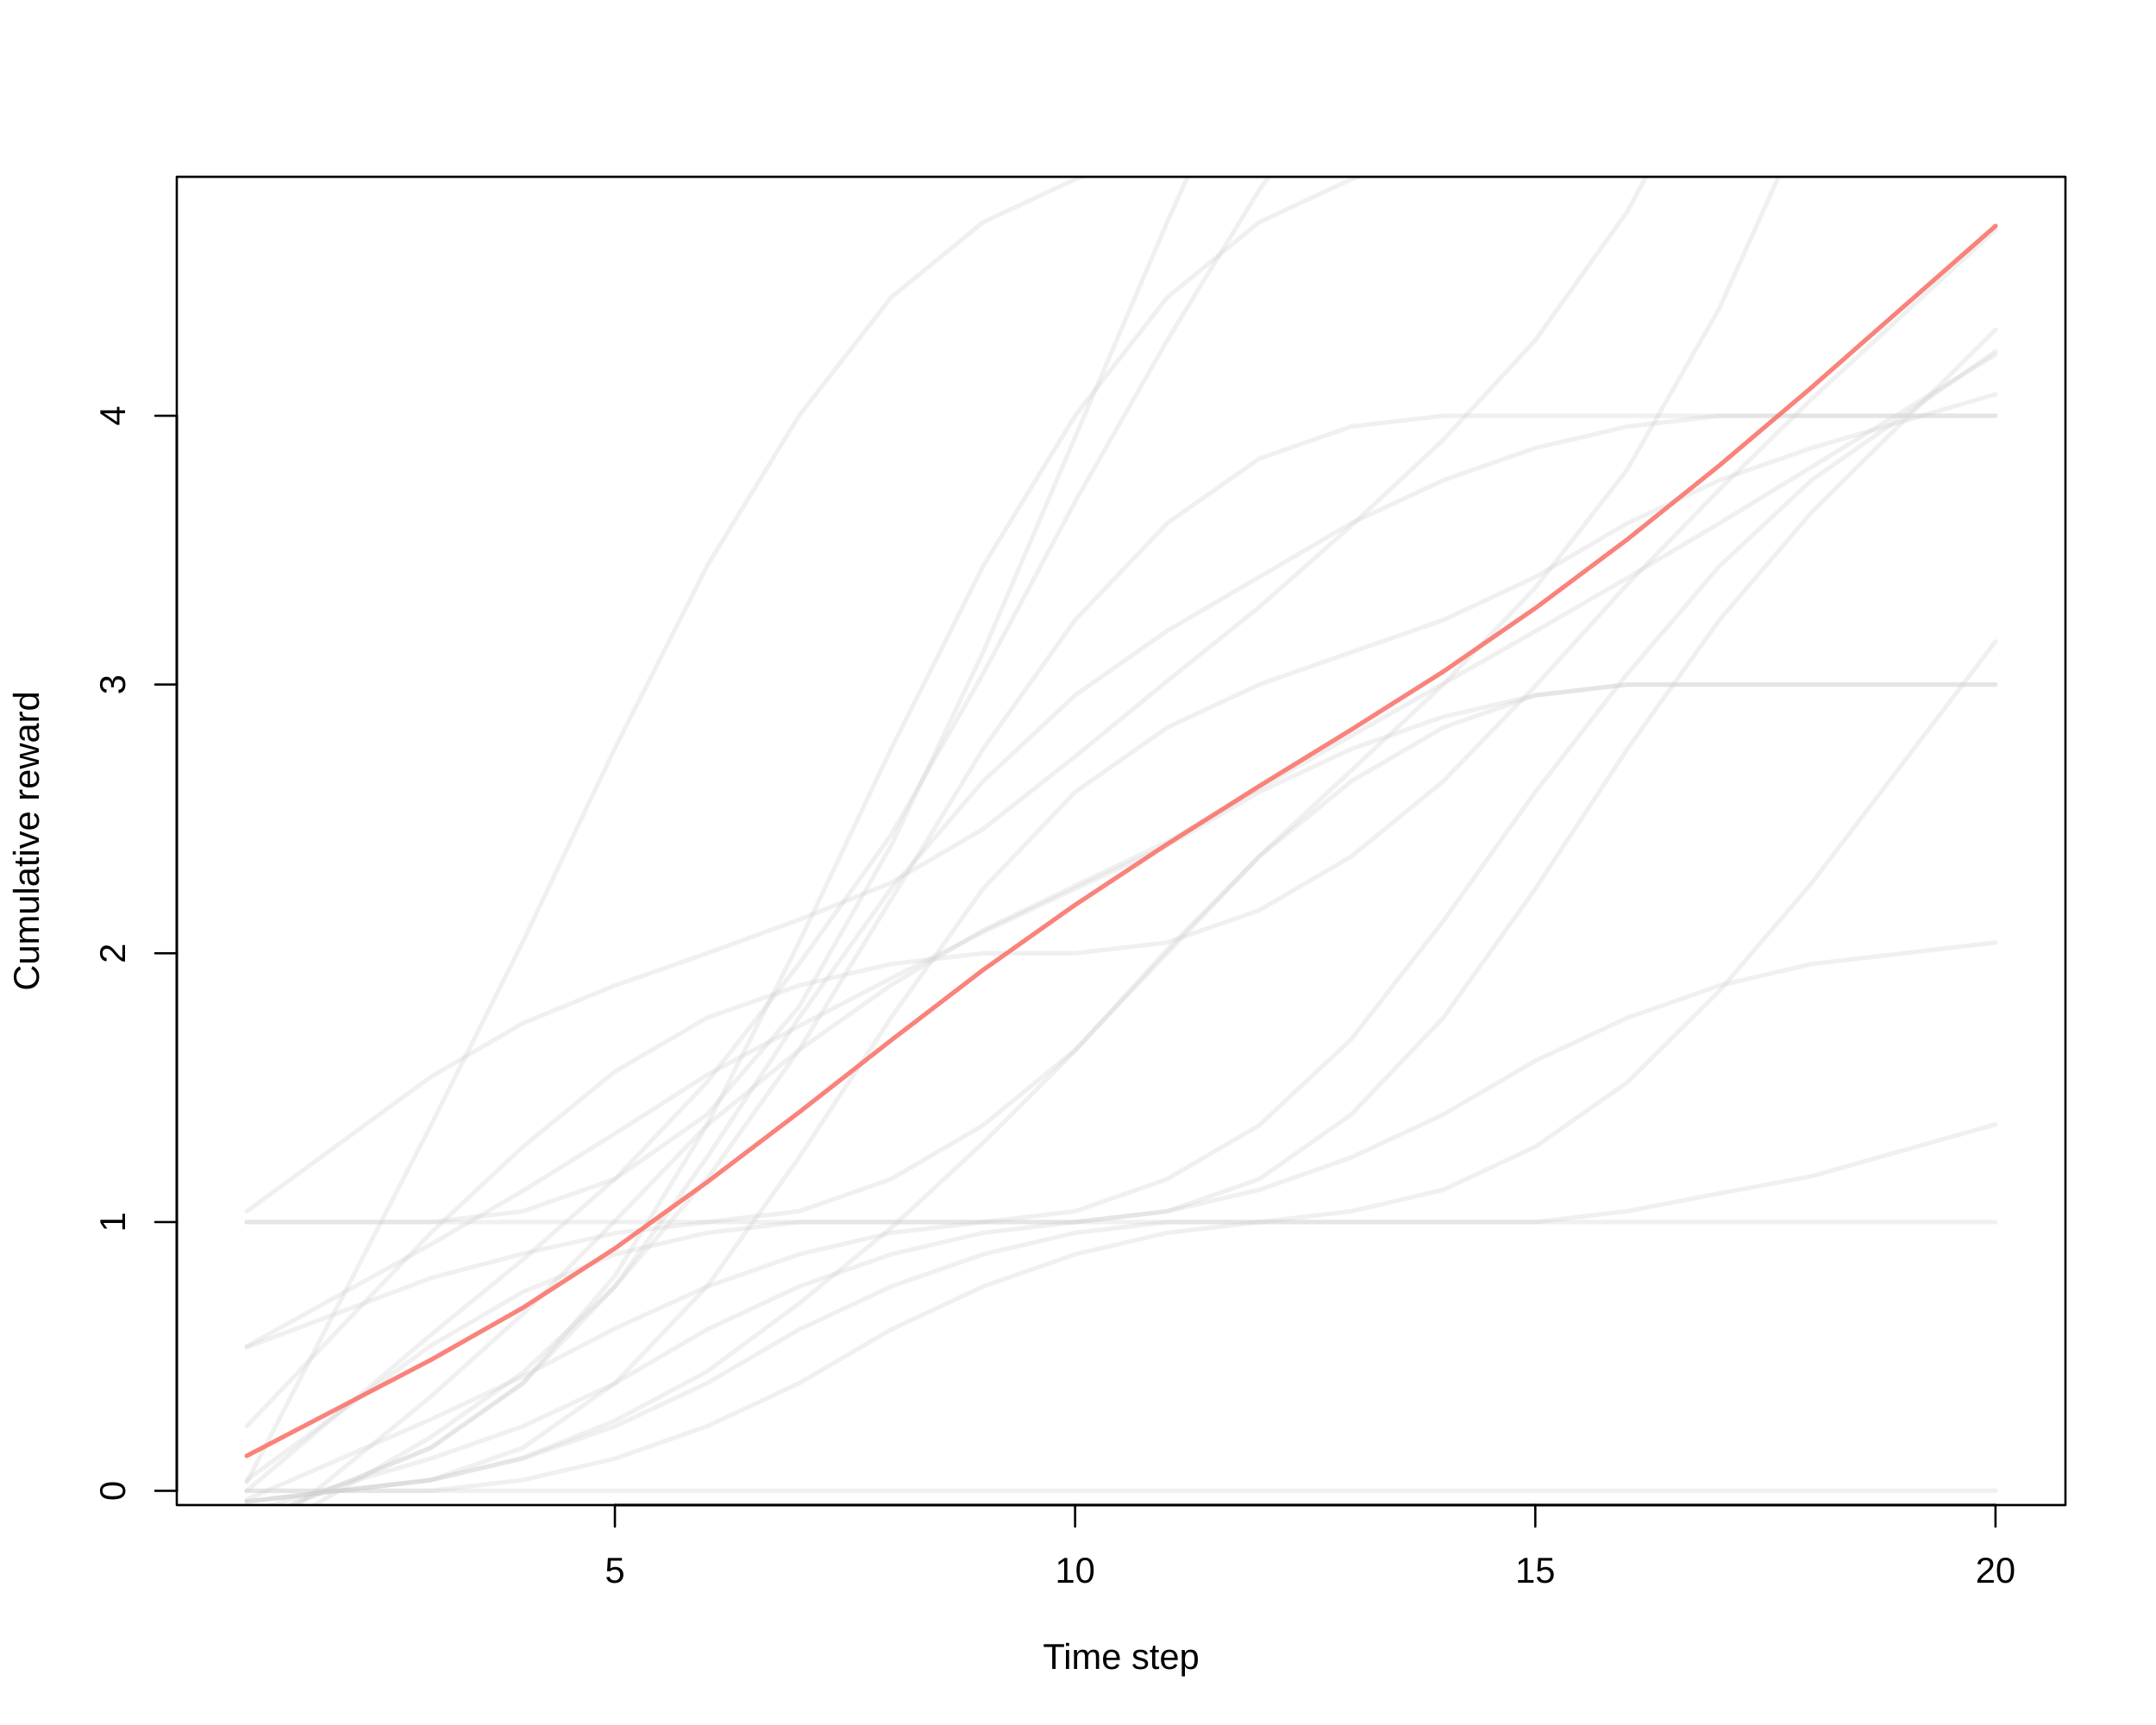
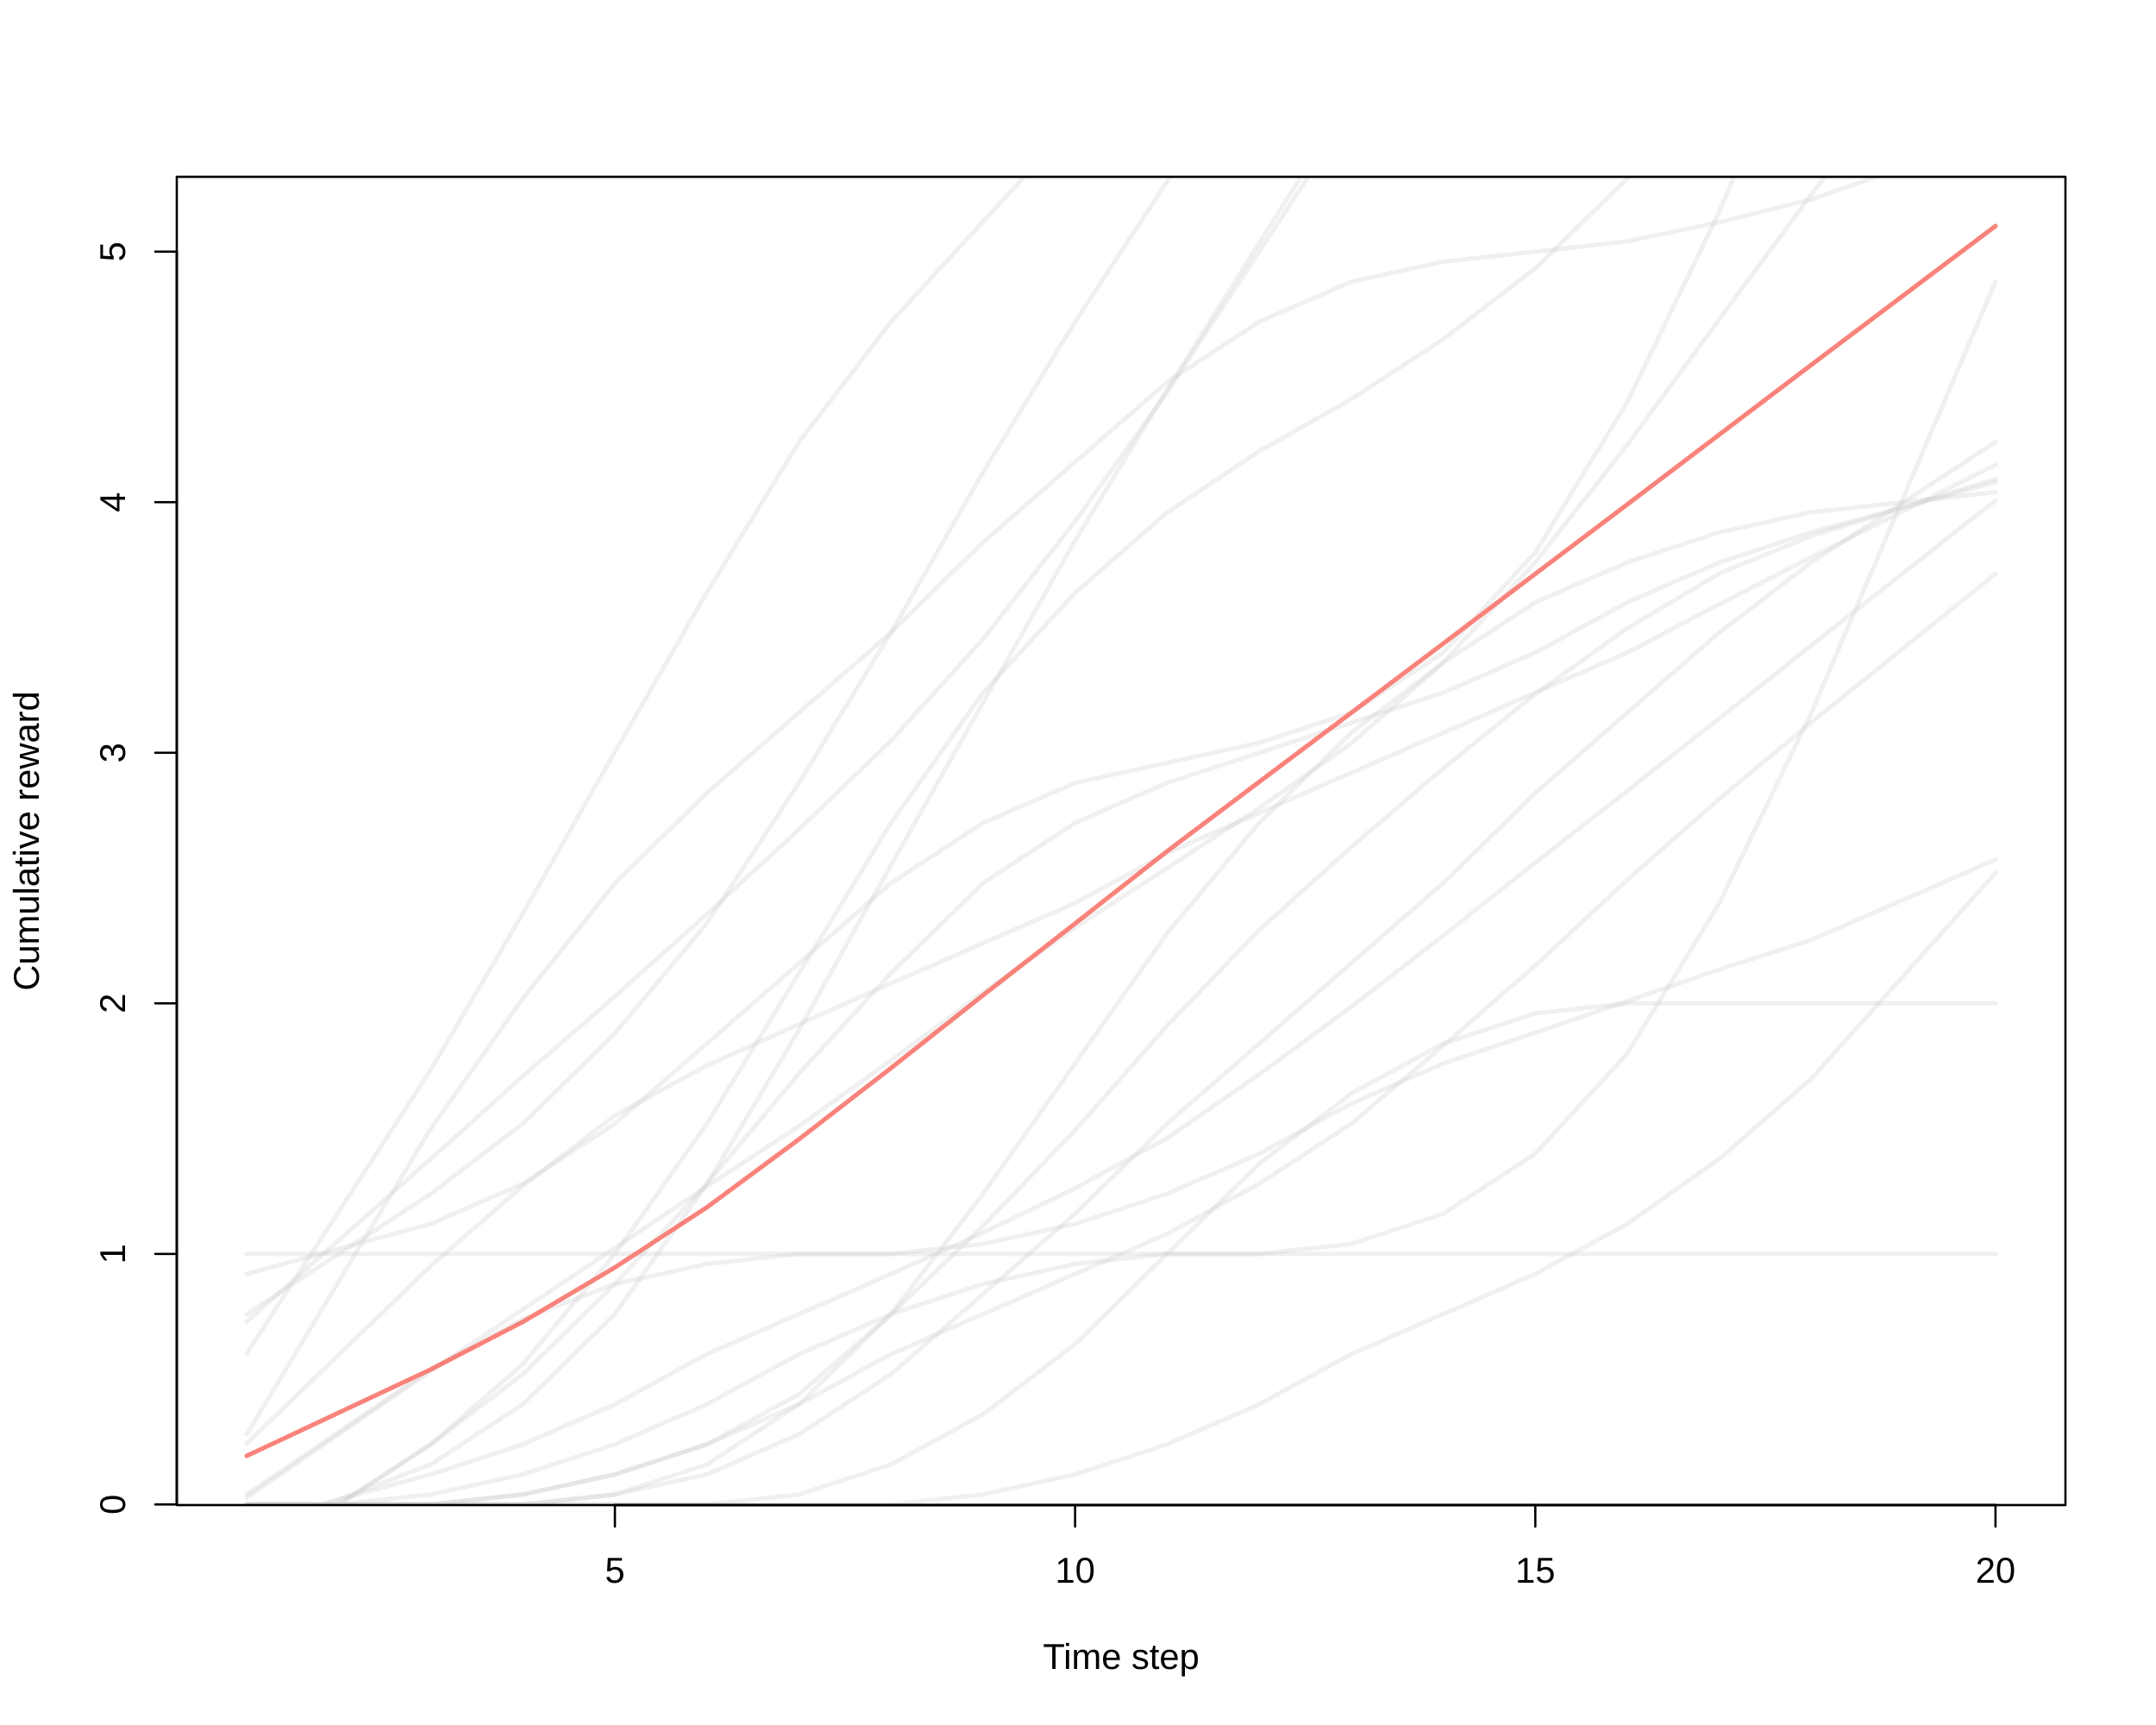
<svg xmlns="http://www.w3.org/2000/svg" viewBox="0 0 720.00 576.00">
  <defs>
    <style type="text/css">
    line, polyline, polygon, path, rect, circle {
      fill: none;
      stroke: #000000;
      stroke-linecap: round;
      stroke-linejoin: round;
      stroke-miterlimit: 10.00;
    }
  </style>
  </defs>
  <rect width="100%" height="100%" style="stroke: none; fill: #FFFFFF;" />
  <defs>
    <clipPath id="cpNTkuMDR8Njg5Ljc2fDUwMi41Nnw1OS4wNA==">
      <rect x="59.04" y="59.04" width="630.72" height="443.52" />
    </clipPath>
  </defs>
-   <polyline points="82.40,476.26 113.14,443.95 143.87,411.65 174.61,382.93 205.35,357.80 236.08,339.85 266.82,329.08 297.56,321.90 328.29,318.31 359.03,318.31 389.77,314.72 420.51,303.95 451.24,286.01 481.98,260.86 512.72,229.08 543.45,195.12 574.19,163.46 604.93,133.28 635.66,104.97 666.40,76.66 " style="stroke-width: 1.50; stroke: #CCCCCC; stroke-opacity: 0.30;" clip-path="url(#cpNTkuMDR8Njg5Ljc2fDUwMi41Nnw1OS4wNA==)" />
-   <polyline points="82.40,515.75 113.14,497.80 143.87,479.85 174.61,458.31 205.35,429.59 236.08,393.70 266.82,350.62 297.56,300.36 328.29,250.11 359.03,207.03 389.77,174.72 420.51,153.18 451.24,142.42 481.98,138.83 512.72,138.83 543.45,138.83 574.19,138.83 604.93,138.83 635.66,138.83 666.40,138.83 " style="stroke-width: 1.50; stroke: #CCCCCC; stroke-opacity: 0.30;" clip-path="url(#cpNTkuMDR8Njg5Ljc2fDUwMi41Nnw1OS4wNA==)" />
-   <polyline points="82.40,508.57 113.14,496.01 143.87,483.44 174.61,461.90 205.35,426.01 236.08,375.75 266.82,314.72 297.56,250.11 328.29,189.08 359.03,138.83 389.77,99.34 420.51,74.21 451.24,59.85 481.98,49.08 512.72,34.72 543.45,13.18 554.74,0.00 " style="stroke-width: 1.50; stroke: #CCCCCC; stroke-opacity: 0.30;" clip-path="url(#cpNTkuMDR8Njg5Ljc2fDUwMi41Nnw1OS4wNA==)" />
-   <polyline points="82.40,497.80 113.14,471.77 143.87,445.75 174.61,420.62 205.35,393.70 236.08,361.39 266.82,321.90 297.56,278.83 328.29,224.98 359.03,167.54 389.77,113.70 420.51,63.44 451.24,20.36 473.04,0.00 " style="stroke-width: 1.50; stroke: #CCCCCC; stroke-opacity: 0.30;" clip-path="url(#cpNTkuMDR8Njg5Ljc2fDUwMi41Nnw1OS4wNA==)" />
-   <polyline points="82.40,494.21 113.14,471.77 143.87,449.34 174.61,431.39 205.35,418.83 236.08,411.65 266.82,408.06 297.56,408.06 328.29,408.06 359.03,408.06 389.77,404.47 420.51,393.70 451.24,372.16 481.98,339.85 512.72,296.77 543.45,250.11 574.19,207.03 604.93,171.13 635.66,140.62 666.40,110.11 " style="stroke-width: 1.50; stroke: #CCCCCC; stroke-opacity: 0.30;" clip-path="url(#cpNTkuMDR8Njg5Ljc2fDUwMi41Nnw1OS4wNA==)" />
-   <polyline points="82.40,408.06 113.14,408.06 143.87,408.06 174.61,404.47 205.35,393.70 236.08,372.16 266.82,336.26 297.56,282.42 328.29,217.80 359.03,146.01 389.77,74.21 420.51,6.01 423.53,0.00 " style="stroke-width: 1.50; stroke: #CCCCCC; stroke-opacity: 0.30;" clip-path="url(#cpNTkuMDR8Njg5Ljc2fDUwMi41Nnw1OS4wNA==)" />
-   <polyline points="82.40,497.80 113.14,497.80 143.87,497.80 174.61,497.80 205.35,497.80 236.08,497.80 266.82,497.80 297.56,497.80 328.29,497.80 359.03,497.80 389.77,497.80 420.51,497.80 451.24,497.80 481.98,497.80 512.72,497.80 543.45,497.80 574.19,497.80 604.93,497.80 635.66,497.80 666.40,497.80 " style="stroke-width: 1.50; stroke: #CCCCCC; stroke-opacity: 0.30;" clip-path="url(#cpNTkuMDR8Njg5Ljc2fDUwMi41Nnw1OS4wNA==)" />
-   <polyline points="82.40,449.53 113.14,432.53 143.87,415.53 174.61,397.65 205.35,378.52 236.08,358.94 266.82,342.63 297.56,326.67 328.29,311.26 359.03,296.77 389.77,282.42 420.51,264.47 451.24,250.11 481.98,239.34 512.72,232.16 543.45,228.57 574.19,228.57 604.93,228.57 635.66,228.57 666.40,228.57 " style="stroke-width: 1.50; stroke: #CCCCCC; stroke-opacity: 0.30;" clip-path="url(#cpNTkuMDR8Njg5Ljc2fDUwMi41Nnw1OS4wNA==)" />
-   <polyline points="82.40,516.65 113.14,491.49 143.87,466.34 174.61,438.77 205.35,407.71 236.08,375.75 266.82,350.62 297.56,328.95 328.29,310.61 359.03,295.80 389.77,281.11 420.51,263.16 451.24,245.67 481.98,228.28 512.72,210.78 543.45,193.00 574.19,174.72 604.93,155.96 635.66,137.19 666.40,118.43 " style="stroke-width: 1.50; stroke: #CCCCCC; stroke-opacity: 0.30;" clip-path="url(#cpNTkuMDR8Njg5Ljc2fDUwMi41Nnw1OS4wNA==)" />
-   <polyline points="82.40,449.89 113.14,438.32 143.87,426.76 174.61,418.60 205.35,411.78 236.08,408.06 266.82,404.47 297.56,393.70 328.29,375.75 359.03,350.62 389.77,318.31 420.51,286.01 451.24,260.88 481.98,242.93 512.72,232.16 543.45,228.57 574.19,228.57 604.93,228.57 635.66,228.57 666.40,228.57 " style="stroke-width: 1.50; stroke: #CCCCCC; stroke-opacity: 0.30;" clip-path="url(#cpNTkuMDR8Njg5Ljc2fDUwMi41Nnw1OS4wNA==)" />
-   <polyline points="82.40,504.98 113.14,496.01 143.87,487.03 174.61,476.26 205.35,461.90 236.08,443.95 266.82,429.59 297.56,418.83 328.29,411.65 359.03,408.06 389.77,408.06 420.51,408.06 451.24,404.47 481.98,397.29 512.72,382.93 543.45,361.39 574.19,330.88 604.93,294.98 635.66,254.59 666.40,214.21 " style="stroke-width: 1.50; stroke: #CCCCCC; stroke-opacity: 0.30;" clip-path="url(#cpNTkuMDR8Njg5Ljc2fDUwMi41Nnw1OS4wNA==)" />
-   <polyline points="82.40,497.80 113.14,497.80 143.87,497.80 174.61,494.21 205.35,487.03 236.08,476.26 266.82,461.90 297.56,443.95 328.29,429.59 359.03,418.83 389.77,411.65 420.51,408.06 451.24,408.06 481.98,408.06 512.72,408.06 543.45,404.42 574.19,398.49 604.93,392.78 635.66,384.11 666.40,375.44 " style="stroke-width: 1.50; stroke: #CCCCCC; stroke-opacity: 0.30;" clip-path="url(#cpNTkuMDR8Njg5Ljc2fDUwMi41Nnw1OS4wNA==)" />
-   <polyline points="82.40,501.39 113.14,497.80 143.87,494.21 174.61,486.77 205.35,474.43 236.08,457.99 266.82,435.27 297.56,410.08 328.29,381.62 359.03,350.88 389.77,317.07 420.51,285.94 451.24,257.29 481.98,228.57 512.72,196.26 543.45,156.77 574.19,102.93 604.93,34.72 618.75,0.00 " style="stroke-width: 1.50; stroke: #CCCCCC; stroke-opacity: 0.30;" clip-path="url(#cpNTkuMDR8Njg5Ljc2fDUwMi41Nnw1OS4wNA==)" />
-   <polyline points="82.40,501.39 113.14,497.80 143.87,494.21 174.61,483.44 205.35,461.90 236.08,429.59 266.82,386.52 297.56,339.85 328.29,296.77 359.03,264.47 389.77,242.93 420.51,228.57 451.24,217.80 481.98,207.03 512.72,192.67 543.45,174.72 574.19,160.36 604.93,149.59 635.66,140.62 666.40,131.65 " style="stroke-width: 1.50; stroke: #CCCCCC; stroke-opacity: 0.30;" clip-path="url(#cpNTkuMDR8Njg5Ljc2fDUwMi41Nnw1OS4wNA==)" />
-   <polyline points="82.40,494.93 113.14,435.37 143.87,375.81 174.61,314.46 205.35,249.85 236.08,189.08 266.82,138.83 297.56,99.34 328.29,74.21 359.03,59.85 389.77,49.08 420.51,34.72 451.24,13.18 462.53,0.00 " style="stroke-width: 1.50; stroke: #CCCCCC; stroke-opacity: 0.30;" clip-path="url(#cpNTkuMDR8Njg5Ljc2fDUwMi41Nnw1OS4wNA==)" />
-   <polyline points="82.40,404.47 113.14,382.03 143.87,359.59 174.61,341.65 205.35,329.08 236.08,318.31 266.82,307.12 297.56,294.78 328.29,276.83 359.03,252.62 389.77,227.43 420.51,202.72 451.24,175.57 481.98,146.85 512.72,113.63 543.45,70.62 574.19,13.18 580.13,0.00 " style="stroke-width: 1.50; stroke: #CCCCCC; stroke-opacity: 0.30;" clip-path="url(#cpNTkuMDR8Njg5Ljc2fDUwMi41Nnw1OS4wNA==)" />
-   <polyline points="82.40,508.57 113.14,496.01 143.87,483.44 174.61,461.90 205.35,429.59 236.08,386.52 266.82,339.85 297.56,296.77 328.29,260.88 359.03,232.16 389.77,210.62 420.51,192.67 451.24,174.72 481.98,160.36 512.72,149.59 543.45,142.42 574.19,138.83 604.93,138.83 635.66,138.83 666.40,138.83 " style="stroke-width: 1.50; stroke: #CCCCCC; stroke-opacity: 0.30;" clip-path="url(#cpNTkuMDR8Njg5Ljc2fDUwMi41Nnw1OS4wNA==)" />
-   <polyline points="82.40,501.39 113.14,497.80 143.87,494.21 174.61,487.03 205.35,476.26 236.08,461.90 266.82,443.95 297.56,429.59 328.29,418.83 359.03,411.65 389.77,408.06 420.51,408.06 451.24,408.06 481.98,408.06 512.72,408.06 543.45,408.06 574.19,408.06 604.93,408.06 635.66,408.06 666.40,408.06 " style="stroke-width: 1.50; stroke: #CCCCCC; stroke-opacity: 0.30;" clip-path="url(#cpNTkuMDR8Njg5Ljc2fDUwMi41Nnw1OS4wNA==)" />
-   <polyline points="82.40,500.70 113.14,487.33 143.87,473.96 174.61,459.60 205.35,443.59 236.08,429.63 266.82,418.83 297.56,411.65 328.29,408.06 359.03,404.47 389.77,393.70 420.51,375.75 451.24,347.03 481.98,307.54 512.72,264.47 543.45,224.98 574.19,189.08 604.93,160.36 635.66,138.83 666.40,117.29 " style="stroke-width: 1.50; stroke: #CCCCCC; stroke-opacity: 0.30;" clip-path="url(#cpNTkuMDR8Njg5Ljc2fDUwMi41Nnw1OS4wNA==)" />
-   <polyline points="82.40,408.06 113.14,408.06 143.87,408.06 174.61,408.06 205.35,408.06 236.08,408.06 266.82,408.06 297.56,408.06 328.29,408.06 359.03,408.06 389.77,404.47 420.51,397.29 451.24,386.52 481.98,372.16 512.72,354.21 543.45,339.85 574.19,329.08 604.93,321.90 635.66,318.31 666.40,314.72 " style="stroke-width: 1.50; stroke: #CCCCCC; stroke-opacity: 0.30;" clip-path="url(#cpNTkuMDR8Njg5Ljc2fDUwMi41Nnw1OS4wNA==)" />
-   <polyline points="82.40,486.13 113.14,470.11 143.87,454.09 174.61,436.68 205.35,416.85 236.08,394.77 266.82,371.44 297.56,347.39 328.29,323.88 359.03,302.16 389.77,281.88 420.51,262.49 451.24,243.65 481.98,224.26 512.72,203.08 543.45,180.11 574.19,155.43 604.93,129.40 635.66,102.43 666.40,75.47 " style="stroke-width: 1.50; stroke: #F8766D; stroke-opacity: 0.90;" clip-path="url(#cpNTkuMDR8Njg5Ljc2fDUwMi41Nnw1OS4wNA==)" />
+   <polyline points="82.40,438.78 113.14,418.70 143.87,398.62 174.61,375.19 205.35,345.07 236.08,308.25 266.82,261.40 297.56,211.20 328.29,157.65 359.03,107.45 389.77,60.60 420.51,20.44 436.15,0.00 " style="stroke-width: 1.50; stroke: #CCCCCC; stroke-opacity: 0.30;" clip-path="url(#cpNTkuMDR8Njg5Ljc2fDUwMi41Nnw1OS4wNA==)" />
+   <polyline points="82.40,502.36 113.14,502.36 143.87,502.36 174.61,499.02 205.35,492.32 236.08,482.28 266.82,468.90 297.56,452.16 328.29,438.78 359.03,425.39 389.77,412.00 420.51,395.27 451.24,375.22 481.98,349.18 512.72,322.40 543.45,293.80 574.19,266.72 604.93,241.14 635.66,216.37 666.40,191.61 " style="stroke-width: 1.50; stroke: #CCCCCC; stroke-opacity: 0.30;" clip-path="url(#cpNTkuMDR8Njg5Ljc2fDUwMi41Nnw1OS4wNA==)" />
+   <polyline points="82.40,509.06 113.14,500.69 143.87,492.32 174.61,482.28 205.35,468.90 236.08,452.16 266.82,438.78 297.56,425.39 328.29,411.61 359.03,396.76 389.77,380.03 420.51,358.73 451.24,336.22 481.98,312.42 512.72,288.02 543.45,264.06 574.19,239.87 604.93,215.46 635.66,191.27 666.40,167.08 " style="stroke-width: 1.50; stroke: #CCCCCC; stroke-opacity: 0.30;" clip-path="url(#cpNTkuMDR8Njg5Ljc2fDUwMi41Nnw1OS4wNA==)" />
+   <polyline points="82.40,500.04 113.14,478.91 143.87,457.79 174.61,437.22 205.35,416.69 236.08,396.15 266.82,376.01 297.56,354.07 328.29,331.38 359.03,309.65 389.77,289.88 420.51,269.80 451.24,248.26 481.98,221.24 512.72,187.71 543.45,148.52 574.19,106.58 604.93,64.89 635.66,25.70 655.81,0.00 " style="stroke-width: 1.50; stroke: #CCCCCC; stroke-opacity: 0.30;" clip-path="url(#cpNTkuMDR8Njg5Ljc2fDUwMi41Nnw1OS4wNA==)" />
+   <polyline points="82.40,478.94 113.14,427.90 143.87,376.86 174.61,333.36 205.35,294.87 236.08,264.75 266.82,237.97 297.56,211.20 328.29,181.08 359.03,154.30 389.77,127.53 420.51,107.45 451.24,94.06 481.98,87.37 512.72,84.02 543.45,80.56 574.19,74.20 604.93,66.59 635.66,55.80 666.40,45.02 " style="stroke-width: 1.50; stroke: #CCCCCC; stroke-opacity: 0.30;" clip-path="url(#cpNTkuMDR8Njg5Ljc2fDUwMi41Nnw1OS4wNA==)" />
+   <polyline points="82.40,502.36 113.14,502.36 143.87,502.36 174.61,502.36 205.35,502.36 236.08,502.36 266.82,499.02 297.56,488.98 328.29,472.24 359.03,448.82 389.77,418.70 420.51,388.58 451.24,365.15 481.98,348.42 512.72,338.38 543.45,335.03 574.19,335.03 604.93,335.03 635.66,335.03 666.40,335.03 " style="stroke-width: 1.50; stroke: #CCCCCC; stroke-opacity: 0.30;" clip-path="url(#cpNTkuMDR8Njg5Ljc2fDUwMi41Nnw1OS4wNA==)" />
+   <polyline points="82.40,505.71 113.14,502.36 143.87,499.02 174.61,492.32 205.35,482.28 236.08,468.90 266.82,452.16 297.56,438.78 328.29,428.74 359.03,422.04 389.77,418.70 420.51,418.70 451.24,418.70 481.98,418.70 512.72,418.70 543.45,418.70 574.19,418.70 604.93,418.70 635.66,418.70 666.40,418.70 " style="stroke-width: 1.50; stroke: #CCCCCC; stroke-opacity: 0.30;" clip-path="url(#cpNTkuMDR8Njg5Ljc2fDUwMi41Nnw1OS4wNA==)" />
+   <polyline points="82.40,418.70 113.14,418.70 143.87,418.70 174.61,418.70 205.35,418.70 236.08,418.70 266.82,418.70 297.56,418.70 328.29,415.35 359.03,408.66 389.77,398.62 420.51,385.23 451.24,368.50 481.98,355.11 512.72,344.86 543.45,334.27 574.19,323.71 604.93,313.82 635.66,300.44 666.40,287.05 " style="stroke-width: 1.50; stroke: #CCCCCC; stroke-opacity: 0.30;" clip-path="url(#cpNTkuMDR8Njg5Ljc2fDUwMi41Nnw1OS4wNA==)" />
+   <polyline points="82.40,512.41 113.14,500.69 143.87,488.98 174.61,468.90 205.35,438.78 236.08,395.36 266.82,343.88 297.56,288.81 328.29,234.63 359.03,180.47 389.77,130.12 420.51,81.19 451.24,32.51 471.41,0.00 " style="stroke-width: 1.50; stroke: #CCCCCC; stroke-opacity: 0.30;" clip-path="url(#cpNTkuMDR8Njg5Ljc2fDUwMi41Nnw1OS4wNA==)" />
+   <polyline points="82.40,502.36 113.14,502.36 143.87,502.36 174.61,502.36 205.35,499.02 236.08,492.32 266.82,478.94 297.56,458.86 328.29,432.08 359.03,405.28 389.77,375.19 420.51,348.42 451.24,321.64 481.98,294.87 512.72,264.78 543.45,237.97 574.19,211.20 604.93,187.77 635.66,167.69 666.40,147.61 " style="stroke-width: 1.50; stroke: #CCCCCC; stroke-opacity: 0.30;" clip-path="url(#cpNTkuMDR8Njg5Ljc2fDUwMi41Nnw1OS4wNA==)" />
+   <polyline points="82.40,482.01 113.14,452.36 143.87,422.71 174.61,395.94 205.35,372.51 236.08,355.75 266.82,342.03 297.56,328.33 328.29,314.95 359.03,301.56 389.77,284.83 420.51,271.44 451.24,258.05 481.98,244.67 512.72,231.25 543.45,217.92 574.19,201.71 604.93,186.04 635.66,170.64 666.40,155.25 " style="stroke-width: 1.50; stroke: #CCCCCC; stroke-opacity: 0.30;" clip-path="url(#cpNTkuMDR8Njg5Ljc2fDUwMi41Nnw1OS4wNA==)" />
+   <polyline points="82.40,502.36 113.14,502.36 143.87,502.36 174.61,502.36 205.35,499.02 236.08,488.98 266.82,468.90 297.56,438.78 328.29,398.62 359.03,355.11 389.77,311.60 420.51,274.79 451.24,244.67 481.98,221.24 512.72,201.16 543.45,187.77 574.19,177.73 604.93,171.04 635.66,167.69 666.40,164.35 " style="stroke-width: 1.50; stroke: #CCCCCC; stroke-opacity: 0.30;" clip-path="url(#cpNTkuMDR8Njg5Ljc2fDUwMi41Nnw1OS4wNA==)" />
+   <polyline points="82.40,522.45 113.14,502.36 143.87,482.28 174.61,455.51 205.35,418.70 236.08,375.19 266.82,324.99 297.56,274.79 328.29,231.28 359.03,198.00 389.77,171.13 420.51,150.68 451.24,133.31 481.98,113.23 512.72,89.62 543.45,59.59 574.19,19.80 586.47,0.00 " style="stroke-width: 1.50; stroke: #CCCCCC; stroke-opacity: 0.30;" clip-path="url(#cpNTkuMDR8Njg5Ljc2fDUwMi41Nnw1OS4wNA==)" />
+   <polyline points="82.40,451.92 113.14,404.55 143.87,357.19 174.61,305.01 205.35,251.04 236.08,197.81 266.82,147.61 297.56,107.45 328.29,73.98 359.03,40.52 389.77,3.70 392.86,0.00 " style="stroke-width: 1.50; stroke: #CCCCCC; stroke-opacity: 0.30;" clip-path="url(#cpNTkuMDR8Njg5Ljc2fDUwMi41Nnw1OS4wNA==)" />
+   <polyline points="82.40,502.36 113.14,502.36 143.87,502.36 174.61,499.02 205.35,492.32 236.08,482.28 266.82,465.55 297.56,438.87 328.29,409.36 359.03,377.38 389.77,342.48 420.51,310.54 451.24,282.88 481.98,256.53 512.72,231.77 543.45,209.77 574.19,191.51 604.93,178.92 635.66,169.44 666.40,159.96 " style="stroke-width: 1.50; stroke: #CCCCCC; stroke-opacity: 0.30;" clip-path="url(#cpNTkuMDR8Njg5Ljc2fDUwMi41Nnw1OS4wNA==)" />
+   <polyline points="82.40,522.45 113.14,502.36 143.87,482.28 174.61,458.86 205.35,428.74 236.08,395.27 266.82,358.46 297.56,324.99 328.29,294.87 359.03,274.79 389.77,261.40 420.51,251.36 451.24,241.32 481.98,231.28 512.72,217.89 543.45,201.16 574.19,187.77 604.93,177.73 635.66,169.37 666.40,161.00 " style="stroke-width: 1.50; stroke: #CCCCCC; stroke-opacity: 0.30;" clip-path="url(#cpNTkuMDR8Njg5Ljc2fDUwMi41Nnw1OS4wNA==)" />
+   <polyline points="82.40,499.02 113.14,478.10 143.87,457.18 174.61,440.45 205.35,428.74 236.08,422.04 266.82,418.70 297.56,418.70 328.29,418.70 359.03,418.70 389.77,418.70 420.51,418.70 451.24,415.35 481.98,405.31 512.72,385.23 543.45,351.76 574.19,301.56 604.93,237.97 635.66,166.02 666.40,94.06 " style="stroke-width: 1.50; stroke: #CCCCCC; stroke-opacity: 0.30;" clip-path="url(#cpNTkuMDR8Njg5Ljc2fDUwMi41Nnw1OS4wNA==)" />
+   <polyline points="82.40,441.33 113.14,414.13 143.87,386.93 174.61,359.37 205.35,332.66 236.08,305.27 266.82,276.98 297.56,247.28 328.29,213.39 359.03,174.08 389.77,130.88 420.51,84.02 451.24,37.17 479.69,0.00 " style="stroke-width: 1.50; stroke: #CCCCCC; stroke-opacity: 0.30;" clip-path="url(#cpNTkuMDR8Njg5Ljc2fDUwMi41Nnw1OS4wNA==)" />
+   <polyline points="82.40,425.39 113.14,417.02 143.87,408.66 174.61,395.27 205.35,375.19 236.08,348.42 266.82,321.64 297.56,294.87 328.29,274.79 359.03,261.40 389.77,254.71 420.51,248.01 451.24,237.97 481.98,217.89 512.72,184.43 543.45,134.22 574.19,70.64 603.68,0.00 " style="stroke-width: 1.50; stroke: #CCCCCC; stroke-opacity: 0.30;" clip-path="url(#cpNTkuMDR8Njg5Ljc2fDUwMi41Nnw1OS4wNA==)" />
+   <polyline points="82.40,502.36 113.14,502.36 143.87,502.36 174.61,502.36 205.35,502.36 236.08,502.36 266.82,502.36 297.56,502.36 328.29,499.02 359.03,492.32 389.77,482.28 420.51,468.90 451.24,452.16 481.98,438.78 512.72,425.39 543.45,408.66 574.19,386.90 604.93,360.13 635.66,325.82 666.40,291.52 " style="stroke-width: 1.50; stroke: #CCCCCC; stroke-opacity: 0.30;" clip-path="url(#cpNTkuMDR8Njg5Ljc2fDUwMi41Nnw1OS4wNA==)" />
+   <polyline points="82.40,486.13 113.14,471.70 143.87,457.27 174.61,441.37 205.35,423.21 236.08,403.13 266.82,380.41 297.56,356.62 328.29,332.32 359.03,308.37 389.77,284.23 420.51,261.08 451.24,238.02 481.98,214.89 512.72,191.61 543.45,168.42 574.19,145.09 604.93,121.79 635.66,98.63 666.40,75.47 " style="stroke-width: 1.50; stroke: #F8766D; stroke-opacity: 0.90;" clip-path="url(#cpNTkuMDR8Njg5Ljc2fDUwMi41Nnw1OS4wNA==)" />
  <defs>
    <clipPath id="cpMC4wMHw3MjAuMDB8NTc2LjAwfDAuMDA=">
      <rect x="0.00" y="0.00" width="720.00" height="576.00" />
    </clipPath>
  </defs>
  <line x1="205.35" y1="502.56" x2="666.40" y2="502.56" style="stroke-width: 0.75;" clip-path="url(#cpMC4wMHw3MjAuMDB8NTc2LjAwfDAuMDA=)" />
  <line x1="205.35" y1="502.56" x2="205.35" y2="509.76" style="stroke-width: 0.75;" clip-path="url(#cpMC4wMHw3MjAuMDB8NTc2LjAwfDAuMDA=)" />
  <line x1="359.03" y1="502.56" x2="359.03" y2="509.76" style="stroke-width: 0.75;" clip-path="url(#cpMC4wMHw3MjAuMDB8NTc2LjAwfDAuMDA=)" />
  <line x1="512.72" y1="502.56" x2="512.72" y2="509.76" style="stroke-width: 0.75;" clip-path="url(#cpMC4wMHw3MjAuMDB8NTc2LjAwfDAuMDA=)" />
  <line x1="666.40" y1="502.56" x2="666.40" y2="509.76" style="stroke-width: 0.75;" clip-path="url(#cpMC4wMHw3MjAuMDB8NTc2LjAwfDAuMDA=)" />
  <g clip-path="url(#cpMC4wMHw3MjAuMDB8NTc2LjAwfDAuMDA=)">
    <text x="202.01" y="528.48" style="font-size: 12.00px; font-family: Liberation Sans;" textLength="6.67px" lengthAdjust="spacingAndGlyphs">5</text>
  </g>
  <g clip-path="url(#cpMC4wMHw3MjAuMDB8NTc2LjAwfDAuMDA=)">
    <text x="352.36" y="528.48" style="font-size: 12.00px; font-family: Liberation Sans;" textLength="13.34px" lengthAdjust="spacingAndGlyphs">10</text>
  </g>
  <g clip-path="url(#cpMC4wMHw3MjAuMDB8NTc2LjAwfDAuMDA=)">
    <text x="506.04" y="528.48" style="font-size: 12.00px; font-family: Liberation Sans;" textLength="13.34px" lengthAdjust="spacingAndGlyphs">15</text>
  </g>
  <g clip-path="url(#cpMC4wMHw3MjAuMDB8NTc2LjAwfDAuMDA=)">
    <text x="659.73" y="528.48" style="font-size: 12.00px; font-family: Liberation Sans;" textLength="13.34px" lengthAdjust="spacingAndGlyphs">20</text>
  </g>
-   <line x1="59.04" y1="497.80" x2="59.04" y2="138.83" style="stroke-width: 0.75;" clip-path="url(#cpMC4wMHw3MjAuMDB8NTc2LjAwfDAuMDA=)" />
-   <line x1="59.04" y1="497.80" x2="51.84" y2="497.80" style="stroke-width: 0.75;" clip-path="url(#cpMC4wMHw3MjAuMDB8NTc2LjAwfDAuMDA=)" />
-   <line x1="59.04" y1="408.06" x2="51.84" y2="408.06" style="stroke-width: 0.75;" clip-path="url(#cpMC4wMHw3MjAuMDB8NTc2LjAwfDAuMDA=)" />
-   <line x1="59.04" y1="318.31" x2="51.84" y2="318.31" style="stroke-width: 0.75;" clip-path="url(#cpMC4wMHw3MjAuMDB8NTc2LjAwfDAuMDA=)" />
-   <line x1="59.04" y1="228.57" x2="51.84" y2="228.57" style="stroke-width: 0.75;" clip-path="url(#cpMC4wMHw3MjAuMDB8NTc2LjAwfDAuMDA=)" />
-   <line x1="59.04" y1="138.83" x2="51.84" y2="138.83" style="stroke-width: 0.75;" clip-path="url(#cpMC4wMHw3MjAuMDB8NTc2LjAwfDAuMDA=)" />
+   <line x1="59.04" y1="502.36" x2="59.04" y2="84.02" style="stroke-width: 0.75;" clip-path="url(#cpMC4wMHw3MjAuMDB8NTc2LjAwfDAuMDA=)" />
+   <line x1="59.04" y1="502.36" x2="51.84" y2="502.36" style="stroke-width: 0.75;" clip-path="url(#cpMC4wMHw3MjAuMDB8NTc2LjAwfDAuMDA=)" />
+   <line x1="59.04" y1="418.70" x2="51.84" y2="418.70" style="stroke-width: 0.75;" clip-path="url(#cpMC4wMHw3MjAuMDB8NTc2LjAwfDAuMDA=)" />
+   <line x1="59.04" y1="335.03" x2="51.84" y2="335.03" style="stroke-width: 0.75;" clip-path="url(#cpMC4wMHw3MjAuMDB8NTc2LjAwfDAuMDA=)" />
+   <line x1="59.04" y1="251.36" x2="51.84" y2="251.36" style="stroke-width: 0.75;" clip-path="url(#cpMC4wMHw3MjAuMDB8NTc2LjAwfDAuMDA=)" />
+   <line x1="59.04" y1="167.69" x2="51.84" y2="167.69" style="stroke-width: 0.75;" clip-path="url(#cpMC4wMHw3MjAuMDB8NTc2LjAwfDAuMDA=)" />
+   <line x1="59.04" y1="84.02" x2="51.84" y2="84.02" style="stroke-width: 0.75;" clip-path="url(#cpMC4wMHw3MjAuMDB8NTc2LjAwfDAuMDA=)" />
  <g clip-path="url(#cpMC4wMHw3MjAuMDB8NTc2LjAwfDAuMDA=)">
-     <text transform="translate(41.76,501.14) rotate(-90)" style="font-size: 12.00px; font-family: Liberation Sans;" textLength="6.67px" lengthAdjust="spacingAndGlyphs">0</text>
+     <text transform="translate(41.76,505.70) rotate(-90)" style="font-size: 12.00px; font-family: Liberation Sans;" textLength="6.67px" lengthAdjust="spacingAndGlyphs">0</text>
  </g>
  <g clip-path="url(#cpMC4wMHw3MjAuMDB8NTc2LjAwfDAuMDA=)">
-     <text transform="translate(41.76,411.39) rotate(-90)" style="font-size: 12.00px; font-family: Liberation Sans;" textLength="6.67px" lengthAdjust="spacingAndGlyphs">1</text>
+     <text transform="translate(41.76,422.03) rotate(-90)" style="font-size: 12.00px; font-family: Liberation Sans;" textLength="6.67px" lengthAdjust="spacingAndGlyphs">1</text>
  </g>
  <g clip-path="url(#cpMC4wMHw3MjAuMDB8NTc2LjAwfDAuMDA=)">
-     <text transform="translate(41.76,321.65) rotate(-90)" style="font-size: 12.00px; font-family: Liberation Sans;" textLength="6.67px" lengthAdjust="spacingAndGlyphs">2</text>
+     <text transform="translate(41.76,338.36) rotate(-90)" style="font-size: 12.00px; font-family: Liberation Sans;" textLength="6.67px" lengthAdjust="spacingAndGlyphs">2</text>
  </g>
  <g clip-path="url(#cpMC4wMHw3MjAuMDB8NTc2LjAwfDAuMDA=)">
-     <text transform="translate(41.76,231.91) rotate(-90)" style="font-size: 12.00px; font-family: Liberation Sans;" textLength="6.67px" lengthAdjust="spacingAndGlyphs">3</text>
+     <text transform="translate(41.76,254.70) rotate(-90)" style="font-size: 12.00px; font-family: Liberation Sans;" textLength="6.67px" lengthAdjust="spacingAndGlyphs">3</text>
  </g>
  <g clip-path="url(#cpMC4wMHw3MjAuMDB8NTc2LjAwfDAuMDA=)">
-     <text transform="translate(41.76,142.16) rotate(-90)" style="font-size: 12.00px; font-family: Liberation Sans;" textLength="6.67px" lengthAdjust="spacingAndGlyphs">4</text>
+     <text transform="translate(41.76,171.03) rotate(-90)" style="font-size: 12.00px; font-family: Liberation Sans;" textLength="6.67px" lengthAdjust="spacingAndGlyphs">4</text>
+   </g>
+   <g clip-path="url(#cpMC4wMHw3MjAuMDB8NTc2LjAwfDAuMDA=)">
+     <text transform="translate(41.76,87.36) rotate(-90)" style="font-size: 12.00px; font-family: Liberation Sans;" textLength="6.67px" lengthAdjust="spacingAndGlyphs">5</text>
  </g>
  <g clip-path="url(#cpMC4wMHw3MjAuMDB8NTc2LjAwfDAuMDA=)">
    <text x="348.29" y="557.28" style="font-size: 12.00px; font-family: Liberation Sans;" textLength="52.22px" lengthAdjust="spacingAndGlyphs">Time step</text>
  </g>
  <g clip-path="url(#cpMC4wMHw3MjAuMDB8NTc2LjAwfDAuMDA=)">
    <text transform="translate(12.96,330.82) rotate(-90)" style="font-size: 12.00px; font-family: Liberation Sans;" textLength="100.05px" lengthAdjust="spacingAndGlyphs">Cumulative reward</text>
  </g>
  <polyline points="59.04,502.56 689.76,502.56 689.76,59.04 59.04,59.04 59.04,502.56 " style="stroke-width: 0.75;" clip-path="url(#cpMC4wMHw3MjAuMDB8NTc2LjAwfDAuMDA=)" />
</svg>
